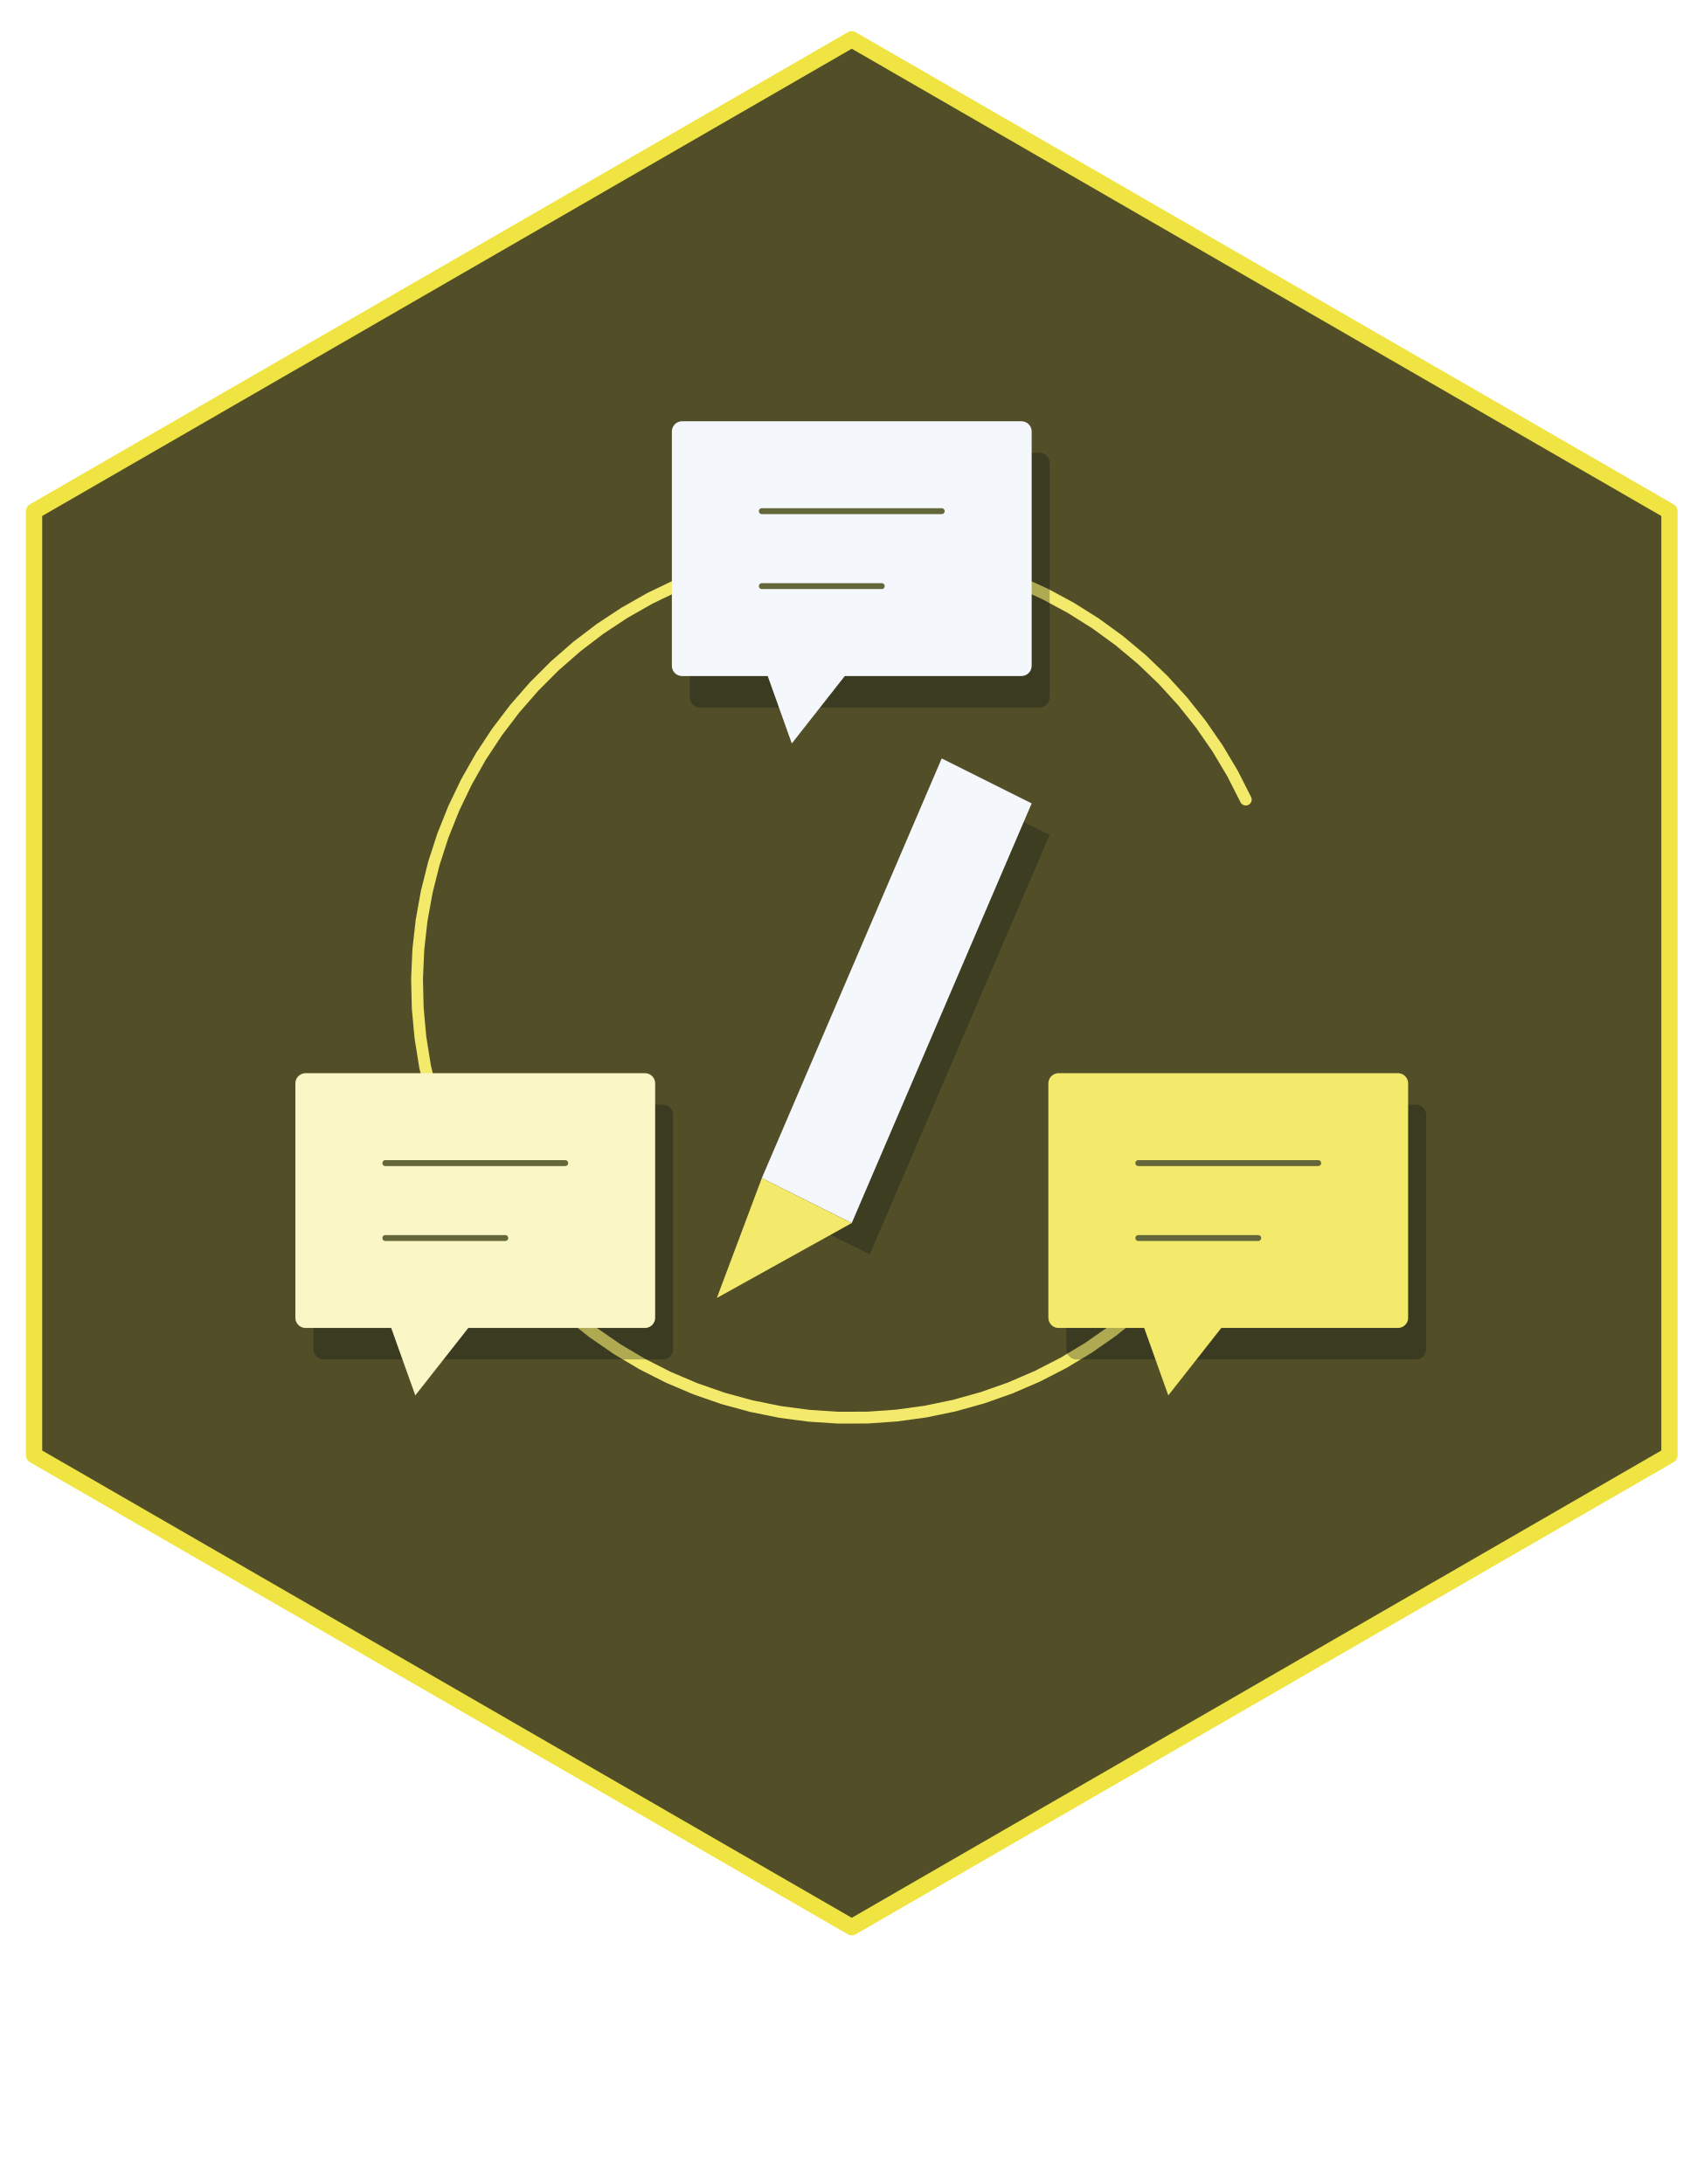
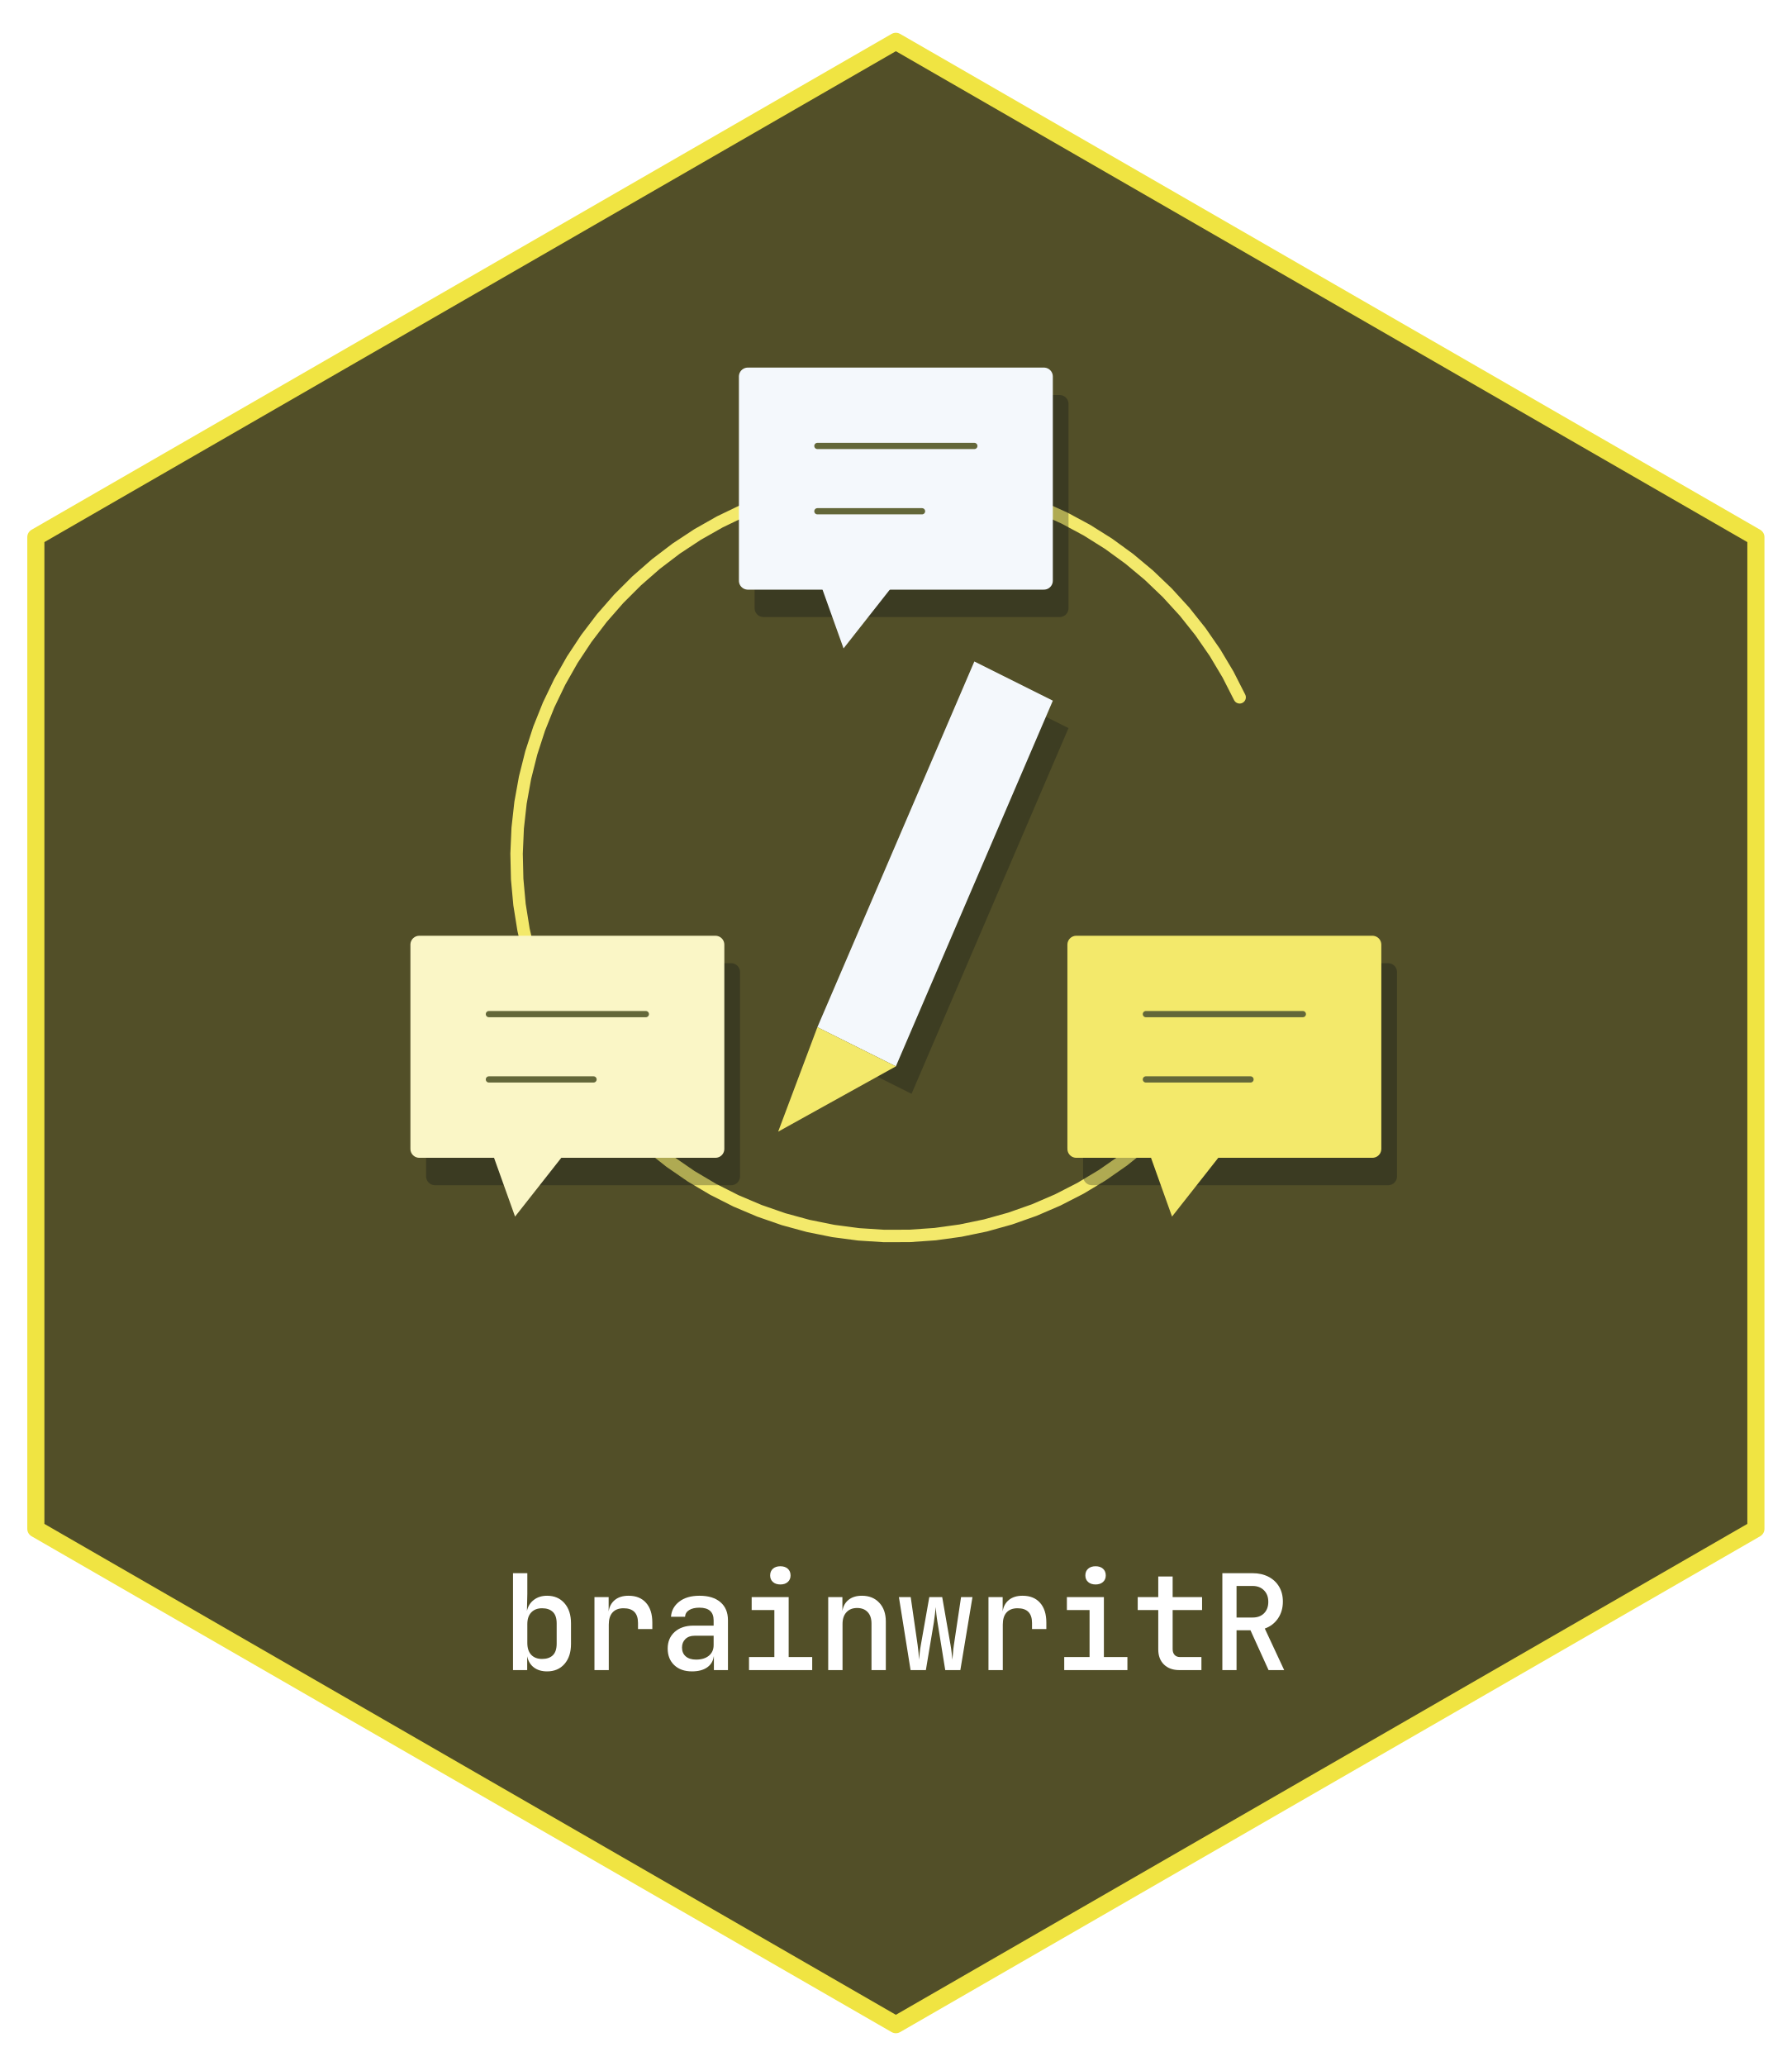
- <svg xmlns="http://www.w3.org/2000/svg" xmlns:xlink="http://www.w3.org/1999/xlink" width="432pt" height="554pt" viewBox="0 0 432 554">
+ <svg xmlns="http://www.w3.org/2000/svg" xmlns:xlink="http://www.w3.org/1999/xlink" width="432pt" height="498pt" viewBox="0 0 432 498">
  <defs>
    <g>
      <g id="glyph-0-0">
-         <path d="M 11.594 0.344 C 10.227 0.344 9.098 0.004 8.203 -0.672 C 7.316 -1.359 6.75 -2.312 6.5 -3.531 L 6.5 0 L 2.859 0 L 2.859 -24.812 L 6.531 -24.812 L 6.531 -19.484 L 6.422 -15.156 C 6.691 -16.363 7.285 -17.312 8.203 -18 C 9.129 -18.695 10.258 -19.047 11.594 -19.047 C 13.445 -19.047 14.93 -18.41 16.047 -17.141 C 17.16 -15.867 17.719 -14.145 17.719 -11.969 L 17.719 -6.703 C 17.719 -4.547 17.16 -2.832 16.047 -1.562 C 14.93 -0.289 13.445 0.344 11.594 0.344 Z M 10.297 -2.859 C 11.473 -2.859 12.391 -3.164 13.047 -3.781 C 13.711 -4.406 14.047 -5.41 14.047 -6.797 L 14.047 -11.938 C 14.047 -13.289 13.711 -14.281 13.047 -14.906 C 12.391 -15.531 11.473 -15.844 10.297 -15.844 C 9.117 -15.844 8.195 -15.484 7.531 -14.766 C 6.863 -14.055 6.531 -13.055 6.531 -11.766 L 6.531 -6.969 C 6.531 -5.656 6.863 -4.641 7.531 -3.922 C 8.195 -3.211 9.117 -2.859 10.297 -2.859 Z M 10.297 -2.859 " />
+         <path d="M 10.906 0.312 C 9.625 0.312 8.562 -0.004 7.719 -0.641 C 6.883 -1.273 6.348 -2.172 6.109 -3.328 L 6.109 0 L 2.688 0 L 2.688 -23.359 L 6.141 -23.359 L 6.141 -18.344 L 6.047 -14.266 C 6.305 -15.398 6.867 -16.289 7.734 -16.938 C 8.598 -17.594 9.656 -17.922 10.906 -17.922 C 12.656 -17.922 14.051 -17.32 15.094 -16.125 C 16.145 -14.938 16.672 -13.316 16.672 -11.266 L 16.672 -6.297 C 16.672 -4.273 16.145 -2.664 15.094 -1.469 C 14.051 -0.281 12.656 0.312 10.906 0.312 Z M 9.703 -2.688 C 10.805 -2.688 11.664 -2.977 12.281 -3.562 C 12.906 -4.156 13.219 -5.102 13.219 -6.406 L 13.219 -11.234 C 13.219 -12.516 12.906 -13.445 12.281 -14.031 C 11.664 -14.613 10.805 -14.906 9.703 -14.906 C 8.586 -14.906 7.711 -14.566 7.078 -13.891 C 6.453 -13.223 6.141 -12.285 6.141 -11.078 L 6.141 -6.562 C 6.141 -5.32 6.453 -4.363 7.078 -3.688 C 7.711 -3.02 8.586 -2.688 9.703 -2.688 Z M 9.703 -2.688 " />
      </g>
      <g id="glyph-0-1">
-         <path d="M 3.531 0 L 3.531 -18.703 L 7.172 -18.703 L 7.172 -15.031 C 7.359 -16.27 7.891 -17.25 8.766 -17.969 C 9.648 -18.688 10.82 -19.047 12.281 -19.047 C 14.195 -19.047 15.688 -18.441 16.75 -17.234 C 17.82 -16.035 18.359 -14.348 18.359 -12.172 L 18.359 -10.5 L 14.688 -10.5 L 14.688 -12.062 C 14.688 -14.582 13.453 -15.844 10.984 -15.844 C 9.754 -15.844 8.816 -15.484 8.172 -14.766 C 7.523 -14.055 7.203 -13.02 7.203 -11.656 L 7.203 0 Z M 3.531 0 " />
+         <path d="M 3.328 0 L 3.328 -17.594 L 6.75 -17.594 L 6.75 -14.141 C 6.926 -15.316 7.426 -16.238 8.25 -16.906 C 9.082 -17.582 10.18 -17.922 11.547 -17.922 C 13.359 -17.922 14.766 -17.352 15.766 -16.219 C 16.773 -15.094 17.281 -13.504 17.281 -11.453 L 17.281 -9.891 L 13.828 -9.891 L 13.828 -11.359 C 13.828 -13.723 12.664 -14.906 10.344 -14.906 C 9.188 -14.906 8.301 -14.566 7.688 -13.891 C 7.082 -13.223 6.781 -12.25 6.781 -10.969 L 6.781 0 Z M 3.328 0 " />
      </g>
      <g id="glyph-0-2">
-         <path d="M 8.328 0.344 C 6.422 0.344 4.906 -0.191 3.781 -1.266 C 2.664 -2.348 2.109 -3.766 2.109 -5.516 C 2.109 -7.273 2.707 -8.691 3.906 -9.766 C 5.113 -10.848 6.711 -11.391 8.703 -11.391 L 13.875 -11.391 L 13.875 -12.75 C 13.875 -14.906 12.66 -15.984 10.234 -15.984 C 9.148 -15.984 8.273 -15.773 7.609 -15.359 C 6.953 -14.953 6.602 -14.391 6.562 -13.672 L 2.953 -13.672 C 3.066 -15.234 3.77 -16.52 5.062 -17.531 C 6.352 -18.539 8.086 -19.047 10.266 -19.047 C 12.578 -19.047 14.367 -18.492 15.641 -17.391 C 16.91 -16.285 17.547 -14.75 17.547 -12.781 L 17.547 0 L 13.938 0 L 13.938 -3.5 L 13.906 -3.5 C 13.75 -2.301 13.18 -1.359 12.203 -0.672 C 11.234 0.004 9.941 0.344 8.328 0.344 Z M 9.391 -2.688 C 10.766 -2.688 11.852 -3.02 12.656 -3.688 C 13.469 -4.352 13.875 -5.254 13.875 -6.391 L 13.875 -8.812 L 8.969 -8.812 C 8 -8.812 7.223 -8.523 6.641 -7.953 C 6.066 -7.391 5.781 -6.664 5.781 -5.781 C 5.781 -4.832 6.098 -4.078 6.734 -3.516 C 7.367 -2.961 8.254 -2.688 9.391 -2.688 Z M 9.391 -2.688 " />
+         <path d="M 7.844 0.312 C 6.051 0.312 4.625 -0.191 3.562 -1.203 C 2.508 -2.211 1.984 -3.539 1.984 -5.188 C 1.984 -6.852 2.547 -8.191 3.672 -9.203 C 4.805 -10.211 6.312 -10.719 8.188 -10.719 L 13.062 -10.719 L 13.062 -12 C 13.062 -14.031 11.914 -15.047 9.625 -15.047 C 8.602 -15.047 7.781 -14.852 7.156 -14.469 C 6.539 -14.082 6.211 -13.547 6.172 -12.859 L 2.781 -12.859 C 2.883 -14.336 3.547 -15.551 4.766 -16.5 C 5.984 -17.445 7.613 -17.922 9.656 -17.922 C 11.832 -17.922 13.52 -17.398 14.719 -16.359 C 15.914 -15.328 16.516 -13.883 16.516 -12.031 L 16.516 0 L 13.125 0 L 13.125 -3.297 L 13.094 -3.297 C 12.938 -2.16 12.398 -1.273 11.484 -0.641 C 10.566 -0.004 9.352 0.312 7.844 0.312 Z M 8.828 -2.531 C 10.129 -2.531 11.16 -2.844 11.922 -3.469 C 12.68 -4.102 13.062 -4.953 13.062 -6.016 L 13.062 -8.281 L 8.453 -8.281 C 7.535 -8.281 6.801 -8.016 6.25 -7.484 C 5.707 -6.953 5.438 -6.27 5.438 -5.438 C 5.438 -4.539 5.734 -3.832 6.328 -3.312 C 6.93 -2.789 7.766 -2.531 8.828 -2.531 Z M 8.828 -2.531 " />
      </g>
      <g id="glyph-0-3">
-         <path d="M 2.75 0 L 2.75 -3.328 L 9.25 -3.328 L 9.25 -15.375 L 3.438 -15.375 L 3.438 -18.703 L 12.922 -18.703 L 12.922 -3.328 L 18.938 -3.328 L 18.938 0 Z M 10.781 -21.938 C 9.988 -21.938 9.352 -22.145 8.875 -22.562 C 8.406 -22.977 8.172 -23.535 8.172 -24.234 C 8.172 -24.961 8.406 -25.535 8.875 -25.953 C 9.352 -26.379 9.988 -26.594 10.781 -26.594 C 11.57 -26.594 12.207 -26.379 12.688 -25.953 C 13.164 -25.535 13.406 -24.961 13.406 -24.234 C 13.406 -23.535 13.164 -22.977 12.688 -22.562 C 12.207 -22.145 11.57 -21.938 10.781 -21.938 Z M 10.781 -21.938 " />
+         <path d="M 2.594 0 L 2.594 -3.141 L 8.703 -3.141 L 8.703 -14.469 L 3.234 -14.469 L 3.234 -17.594 L 12.156 -17.594 L 12.156 -3.141 L 17.828 -3.141 L 17.828 0 Z M 10.156 -20.641 C 9.406 -20.641 8.805 -20.836 8.359 -21.234 C 7.91 -21.629 7.688 -22.156 7.688 -22.812 C 7.688 -23.5 7.91 -24.039 8.359 -24.438 C 8.805 -24.832 9.406 -25.031 10.156 -25.031 C 10.895 -25.031 11.488 -24.832 11.938 -24.438 C 12.383 -24.039 12.609 -23.5 12.609 -22.812 C 12.609 -22.156 12.383 -21.629 11.938 -21.234 C 11.488 -20.836 10.895 -20.641 10.156 -20.641 Z M 10.156 -20.641 " />
      </g>
      <g id="glyph-0-4">
-         <path d="M 2.859 0 L 2.859 -18.703 L 6.5 -18.703 L 6.5 -15.125 C 6.676 -16.352 7.203 -17.312 8.078 -18 C 8.953 -18.695 10.086 -19.047 11.484 -19.047 C 13.348 -19.047 14.832 -18.445 15.938 -17.25 C 17.051 -16.062 17.609 -14.457 17.609 -12.438 L 17.609 0 L 13.938 0 L 13.938 -11.906 C 13.938 -13.195 13.609 -14.188 12.953 -14.875 C 12.297 -15.562 11.398 -15.906 10.266 -15.906 C 9.109 -15.906 8.195 -15.539 7.531 -14.812 C 6.863 -14.094 6.531 -13.086 6.531 -11.797 L 6.531 0 Z M 2.859 0 " />
+         <path d="M 2.688 0 L 2.688 -17.594 L 6.109 -17.594 L 6.109 -14.234 C 6.285 -15.391 6.781 -16.289 7.594 -16.938 C 8.414 -17.594 9.488 -17.922 10.812 -17.922 C 12.562 -17.922 13.957 -17.359 15 -16.234 C 16.051 -15.117 16.578 -13.613 16.578 -11.719 L 16.578 0 L 13.125 0 L 13.125 -11.203 C 13.125 -12.422 12.812 -13.352 12.188 -14 C 11.57 -14.645 10.727 -14.969 9.656 -14.969 C 8.57 -14.969 7.711 -14.625 7.078 -13.938 C 6.453 -13.258 6.141 -12.316 6.141 -11.109 L 6.141 0 Z M 2.688 0 " />
      </g>
      <g id="glyph-0-5">
-         <path d="M 3.781 0 L 0.781 -18.703 L 3.812 -18.703 L 5.578 -6.391 C 5.672 -5.773 5.75 -5.109 5.812 -4.391 C 5.883 -3.68 5.93 -3.102 5.953 -2.656 C 5.992 -3.102 6.047 -3.68 6.109 -4.391 C 6.18 -5.109 6.273 -5.773 6.391 -6.391 L 8.562 -18.703 L 11.859 -18.703 L 14.016 -6.391 C 14.117 -5.773 14.211 -5.109 14.297 -4.391 C 14.379 -3.68 14.441 -3.102 14.484 -2.656 C 14.523 -3.102 14.57 -3.68 14.625 -4.391 C 14.688 -5.109 14.766 -5.773 14.859 -6.391 L 16.688 -18.703 L 19.625 -18.703 L 16.531 0 L 12.641 0 L 10.672 -12.203 C 10.555 -12.836 10.457 -13.539 10.375 -14.312 C 10.301 -15.082 10.242 -15.695 10.203 -16.156 C 10.18 -15.695 10.117 -15.082 10.016 -14.312 C 9.91 -13.539 9.812 -12.836 9.719 -12.203 L 7.688 0 Z M 3.781 0 " />
+         <path d="M 3.547 0 L 0.734 -17.594 L 3.578 -17.594 L 5.25 -6.016 C 5.332 -5.441 5.406 -4.816 5.469 -4.141 C 5.531 -3.473 5.57 -2.926 5.594 -2.5 C 5.633 -2.926 5.688 -3.473 5.75 -4.141 C 5.82 -4.816 5.91 -5.441 6.016 -6.016 L 8.062 -17.594 L 11.172 -17.594 L 13.188 -6.016 C 13.289 -5.441 13.379 -4.816 13.453 -4.141 C 13.523 -3.473 13.582 -2.926 13.625 -2.5 C 13.676 -2.926 13.727 -3.473 13.781 -4.141 C 13.832 -4.816 13.898 -5.441 13.984 -6.016 L 15.719 -17.594 L 18.469 -17.594 L 15.547 0 L 11.906 0 L 10.047 -11.484 C 9.941 -12.086 9.848 -12.75 9.766 -13.469 C 9.691 -14.195 9.633 -14.773 9.594 -15.203 C 9.57 -14.773 9.516 -14.195 9.422 -13.469 C 9.328 -12.75 9.238 -12.086 9.156 -11.484 L 7.234 0 Z M 3.547 0 " />
      </g>
      <g id="glyph-0-6">
-         <path d="M 12.062 0 C 10.414 0 9.102 -0.473 8.125 -1.422 C 7.145 -2.379 6.656 -3.672 6.656 -5.297 L 6.656 -15.375 L 1.391 -15.375 L 1.391 -18.703 L 6.656 -18.703 L 6.656 -23.969 L 10.344 -23.969 L 10.344 -18.703 L 17.891 -18.703 L 17.891 -15.375 L 10.344 -15.375 L 10.344 -5.344 C 10.344 -4.75 10.508 -4.266 10.844 -3.891 C 11.188 -3.516 11.648 -3.328 12.234 -3.328 L 17.719 -3.328 L 17.719 0 Z M 12.062 0 " />
+         <path d="M 11.359 0 C 9.805 0 8.566 -0.445 7.641 -1.344 C 6.723 -2.238 6.266 -3.453 6.266 -4.984 L 6.266 -14.469 L 1.312 -14.469 L 1.312 -17.594 L 6.266 -17.594 L 6.266 -22.562 L 9.734 -22.562 L 9.734 -17.594 L 16.828 -17.594 L 16.828 -14.469 L 9.734 -14.469 L 9.734 -5.031 C 9.734 -4.469 9.891 -4.008 10.203 -3.656 C 10.523 -3.312 10.961 -3.141 11.516 -3.141 L 16.672 -3.141 L 16.672 0 Z M 11.359 0 " />
      </g>
      <g id="glyph-0-7">
-         <path d="M 2.891 0 L 2.891 -24.812 L 10.641 -24.812 C 12.18 -24.812 13.535 -24.508 14.703 -23.906 C 15.867 -23.312 16.773 -22.469 17.422 -21.375 C 18.066 -20.289 18.391 -19.016 18.391 -17.547 C 18.391 -15.891 17.969 -14.445 17.125 -13.219 C 16.289 -12 15.172 -11.141 13.766 -10.641 L 18.734 0 L 14.719 0 L 10.094 -10.203 L 6.531 -10.203 L 6.531 0 Z M 6.531 -13.469 L 10.641 -13.469 C 11.867 -13.469 12.844 -13.828 13.562 -14.547 C 14.289 -15.273 14.656 -16.25 14.656 -17.469 C 14.656 -18.719 14.285 -19.711 13.547 -20.453 C 12.805 -21.191 11.836 -21.562 10.641 -21.562 L 6.531 -21.562 Z M 6.531 -13.469 " />
+         <path d="M 2.719 0 L 2.719 -23.359 L 10.016 -23.359 C 11.461 -23.359 12.734 -23.07 13.828 -22.5 C 14.93 -21.938 15.785 -21.145 16.391 -20.125 C 17.004 -19.102 17.312 -17.898 17.312 -16.516 C 17.312 -14.953 16.914 -13.594 16.125 -12.438 C 15.332 -11.289 14.273 -10.484 12.953 -10.016 L 17.625 0 L 13.859 0 L 9.5 -9.594 L 6.141 -9.594 L 6.141 0 Z M 6.141 -12.672 L 10.016 -12.672 C 11.172 -12.672 12.086 -13.008 12.766 -13.688 C 13.453 -14.375 13.797 -15.297 13.797 -16.453 C 13.797 -17.617 13.445 -18.547 12.75 -19.234 C 12.062 -19.93 11.148 -20.281 10.016 -20.281 L 6.141 -20.281 Z M 6.141 -12.672 " />
      </g>
    </g>
  </defs>
-   <path fill-rule="nonzero" fill="rgb(32.157%, 30.98%, 15.686%)" fill-opacity="1" stroke-width="4.125" stroke-linecap="round" stroke-linejoin="round" stroke="rgb(94.118%, 89.412%, 25.882%)" stroke-opacity="1" stroke-miterlimit="10" d="M 216 9.977 L 423.359 129.695 L 423.359 369.133 L 216 488.855 L 8.641 369.133 L 8.641 129.695 Z M 216 9.977 " />
-   <path fill="none" stroke-width="3" stroke-linecap="round" stroke-linejoin="round" stroke="rgb(95.294%, 91.373%, 41.961%)" stroke-opacity="1" stroke-miterlimit="10" d="M 315.918 202.824 L 312.555 196.203 L 308.75 189.82 L 304.527 183.711 L 299.902 177.898 L 294.898 172.414 L 289.535 167.273 L 283.836 162.512 L 277.832 158.141 L 271.543 154.184 L 265.008 150.66 L 258.246 147.586 L 251.293 144.973 L 244.18 142.832 L 236.941 141.176 L 229.605 140.012 L 222.207 139.344 L 214.781 139.176 L 207.363 139.508 L 199.98 140.34 L 192.672 141.664 L 185.473 143.48 L 178.406 145.777 L 171.516 148.543 L 164.824 151.766 L 158.367 155.434 L 152.168 159.527 L 146.262 164.031 L 140.668 168.918 L 135.422 174.176 L 130.539 179.77 L 126.043 185.684 L 121.953 191.883 L 118.293 198.348 L 115.078 205.043 L 112.32 211.938 L 110.031 219.004 L 108.223 226.207 L 106.906 233.516 L 106.082 240.898 L 105.758 248.32 L 105.934 255.746 L 106.613 263.141 L 107.785 270.477 L 109.449 277.715 L 111.594 284.824 L 114.215 291.773 L 117.297 298.531 L 120.828 305.066 L 124.793 311.348 L 129.168 317.348 L 133.941 323.039 L 139.086 328.398 L 144.578 333.398 L 150.395 338.016 L 156.508 342.23 L 162.895 346.027 L 169.52 349.383 L 176.355 352.285 L 183.371 354.723 L 190.535 356.68 L 197.816 358.152 L 205.18 359.129 L 212.59 359.609 L 220.02 359.59 L 227.426 359.066 L 234.785 358.051 L 242.055 356.539 L 249.211 354.539 L 256.211 352.066 L 263.031 349.125 L 269.641 345.734 L 276.004 341.902 L 282.094 337.652 L 287.887 333 L 293.352 327.973 L 298.465 322.586 L 303.203 316.867 L 307.547 310.844 L 311.477 304.539 " />
-   <path fill-rule="nonzero" fill="rgb(1.176%, 3.922%, 7.059%)" fill-opacity="0.278" d="M 177.527 179.465 L 263.598 179.465 L 263.492 179.465 L 263.906 179.445 L 264.316 179.363 L 264.703 179.215 L 265.066 179.008 L 265.387 178.746 L 265.664 178.434 L 265.887 178.082 L 266.047 177.699 L 266.148 177.297 L 266.18 176.879 L 266.18 117.422 L 266.148 117.008 L 266.047 116.605 L 265.887 116.223 L 265.664 115.871 L 265.387 115.559 L 265.066 115.297 L 264.703 115.09 L 264.316 114.941 L 263.906 114.859 L 263.598 114.84 L 177.527 114.84 L 177.84 114.859 L 177.422 114.84 L 177.012 114.891 L 176.609 115.008 L 176.234 115.184 L 175.895 115.422 L 175.594 115.711 L 175.344 116.043 L 175.148 116.41 L 175.02 116.805 L 174.949 117.215 L 174.941 117.422 L 174.941 176.879 L 174.949 176.672 L 174.949 177.09 L 175.02 177.5 L 175.148 177.895 L 175.344 178.262 L 175.594 178.594 L 175.895 178.883 L 176.234 179.121 L 176.609 179.297 L 177.012 179.414 L 177.422 179.465 Z M 177.527 179.465 " />
-   <path fill-rule="nonzero" fill="rgb(95.686%, 97.255%, 98.824%)" fill-opacity="1" d="M 172.965 171.484 L 259.035 171.484 L 258.93 171.48 L 259.348 171.465 L 259.754 171.379 L 260.141 171.234 L 260.504 171.023 L 260.824 170.762 L 261.102 170.449 L 261.324 170.098 L 261.484 169.715 L 261.586 169.312 L 261.621 168.898 L 261.621 109.441 L 261.586 109.027 L 261.484 108.621 L 261.324 108.238 L 261.102 107.887 L 260.824 107.574 L 260.504 107.312 L 260.141 107.105 L 259.754 106.957 L 259.348 106.875 L 259.035 106.855 L 172.965 106.855 L 173.277 106.875 L 172.863 106.855 L 172.449 106.906 L 172.051 107.023 L 171.672 107.203 L 171.332 107.438 L 171.031 107.727 L 170.781 108.059 L 170.586 108.426 L 170.457 108.82 L 170.391 109.23 L 170.379 109.441 L 170.379 168.898 L 170.391 168.688 L 170.391 169.105 L 170.457 169.516 L 170.586 169.91 L 170.781 170.277 L 171.031 170.613 L 171.332 170.898 L 171.672 171.137 L 172.051 171.316 L 172.449 171.43 L 172.863 171.48 Z M 172.965 171.484 " />
-   <path fill-rule="nonzero" fill="rgb(95.686%, 97.255%, 98.824%)" fill-opacity="1" d="M 191.289 161.98 L 200.793 188.59 L 221.703 161.98 Z M 191.289 161.98 " />
-   <path fill="none" stroke-width="1.5" stroke-linecap="round" stroke-linejoin="round" stroke="rgb(38.824%, 40.392%, 22.353%)" stroke-opacity="1" stroke-miterlimit="10" d="M 193.191 129.664 L 238.809 129.664 " />
-   <path fill="none" stroke-width="1.5" stroke-linecap="round" stroke-linejoin="round" stroke="rgb(38.824%, 40.392%, 22.353%)" stroke-opacity="1" stroke-miterlimit="10" d="M 193.191 148.672 L 223.602 148.672 " />
-   <path fill-rule="nonzero" fill="rgb(1.176%, 3.922%, 7.059%)" fill-opacity="0.278" d="M 82.051 344.836 L 168.121 344.836 L 168.016 344.832 L 168.43 344.816 L 168.84 344.734 L 169.227 344.586 L 169.59 344.379 L 169.91 344.113 L 170.188 343.805 L 170.41 343.453 L 170.57 343.07 L 170.672 342.664 L 170.703 342.25 L 170.703 282.793 L 170.672 282.379 L 170.57 281.977 L 170.41 281.594 L 170.188 281.242 L 169.91 280.93 L 169.59 280.664 L 169.227 280.457 L 168.84 280.309 L 168.43 280.227 L 168.121 280.207 L 82.051 280.207 L 82.363 280.227 L 81.949 280.211 L 81.535 280.262 L 81.137 280.375 L 80.758 280.555 L 80.418 280.789 L 80.117 281.078 L 79.867 281.41 L 79.672 281.781 L 79.543 282.176 L 79.477 282.586 L 79.465 282.793 L 79.465 342.25 L 79.477 342.043 L 79.477 342.457 L 79.543 342.867 L 79.672 343.262 L 79.867 343.633 L 80.117 343.965 L 80.418 344.254 L 80.758 344.488 L 81.137 344.668 L 81.535 344.785 L 81.949 344.832 Z M 82.051 344.836 " />
-   <path fill-rule="nonzero" fill="rgb(98.039%, 96.471%, 77.647%)" fill-opacity="1" d="M 77.488 336.852 L 163.559 336.852 L 163.453 336.852 L 163.871 336.832 L 164.277 336.75 L 164.668 336.602 L 165.027 336.395 L 165.348 336.133 L 165.625 335.82 L 165.848 335.469 L 166.012 335.086 L 166.109 334.684 L 166.145 334.266 L 166.145 274.809 L 166.109 274.395 L 166.012 273.992 L 165.848 273.609 L 165.625 273.258 L 165.348 272.945 L 165.027 272.684 L 164.668 272.473 L 164.277 272.328 L 163.871 272.242 L 163.559 272.227 L 77.488 272.227 L 77.801 272.242 L 77.387 272.227 L 76.973 272.277 L 76.574 272.395 L 76.195 272.57 L 75.855 272.809 L 75.555 273.098 L 75.305 273.43 L 75.113 273.797 L 74.98 274.191 L 74.914 274.602 L 74.906 274.809 L 74.906 334.266 L 74.914 334.059 L 74.914 334.477 L 74.98 334.887 L 75.113 335.281 L 75.305 335.648 L 75.555 335.98 L 75.855 336.27 L 76.195 336.504 L 76.574 336.684 L 76.973 336.801 L 77.387 336.852 Z M 77.488 336.852 " />
-   <path fill-rule="nonzero" fill="rgb(98.039%, 96.471%, 77.647%)" fill-opacity="1" d="M 95.812 327.348 L 105.316 353.961 L 126.227 327.348 Z M 95.812 327.348 " />
-   <path fill="none" stroke-width="1.5" stroke-linecap="round" stroke-linejoin="round" stroke="rgb(38.824%, 40.392%, 22.353%)" stroke-opacity="1" stroke-miterlimit="10" d="M 97.715 295.035 L 143.332 295.035 " />
-   <path fill="none" stroke-width="1.5" stroke-linecap="round" stroke-linejoin="round" stroke="rgb(38.824%, 40.392%, 22.353%)" stroke-opacity="1" stroke-miterlimit="10" d="M 97.715 314.043 L 128.129 314.043 " />
-   <path fill-rule="nonzero" fill="rgb(1.176%, 3.922%, 7.059%)" fill-opacity="0.278" d="M 273.004 344.836 L 359.07 344.836 L 358.969 344.832 L 359.383 344.816 L 359.793 344.734 L 360.18 344.586 L 360.539 344.379 L 360.863 344.113 L 361.141 343.805 L 361.359 343.453 L 361.523 343.07 L 361.625 342.664 L 361.656 342.25 L 361.656 282.793 L 361.625 282.379 L 361.523 281.977 L 361.359 281.594 L 361.141 281.242 L 360.863 280.93 L 360.539 280.664 L 360.18 280.457 L 359.793 280.309 L 359.383 280.227 L 359.07 280.207 L 273.004 280.207 L 273.316 280.227 L 272.898 280.211 L 272.488 280.262 L 272.086 280.375 L 271.711 280.555 L 271.367 280.789 L 271.07 281.078 L 270.82 281.41 L 270.625 281.781 L 270.492 282.176 L 270.426 282.586 L 270.418 282.793 L 270.418 342.25 L 270.426 342.043 L 270.426 342.457 L 270.492 342.867 L 270.625 343.262 L 270.82 343.633 L 271.07 343.965 L 271.367 344.254 L 271.711 344.488 L 272.086 344.668 L 272.488 344.785 L 272.898 344.832 Z M 273.004 344.836 " />
-   <path fill-rule="nonzero" fill="rgb(95.294%, 91.373%, 41.961%)" fill-opacity="1" d="M 268.441 336.852 L 354.512 336.852 L 354.406 336.852 L 354.82 336.832 L 355.23 336.75 L 355.617 336.602 L 355.98 336.395 L 356.301 336.133 L 356.578 335.82 L 356.801 335.469 L 356.961 335.086 L 357.062 334.684 L 357.094 334.266 L 357.094 274.809 L 357.062 274.395 L 356.961 273.992 L 356.801 273.609 L 356.578 273.258 L 356.301 272.945 L 355.98 272.684 L 355.617 272.473 L 355.23 272.328 L 354.82 272.242 L 354.512 272.227 L 268.441 272.227 L 268.754 272.242 L 268.34 272.227 L 267.926 272.277 L 267.523 272.395 L 267.148 272.57 L 266.809 272.809 L 266.508 273.098 L 266.258 273.43 L 266.062 273.797 L 265.934 274.191 L 265.867 274.602 L 265.855 274.809 L 265.855 334.266 L 265.867 334.059 L 265.867 334.477 L 265.934 334.887 L 266.062 335.281 L 266.258 335.648 L 266.508 335.98 L 266.809 336.27 L 267.148 336.504 L 267.523 336.684 L 267.926 336.801 L 268.34 336.852 Z M 268.441 336.852 " />
-   <path fill-rule="nonzero" fill="rgb(95.294%, 91.373%, 41.961%)" fill-opacity="1" d="M 286.766 327.348 L 296.27 353.961 L 317.18 327.348 Z M 286.766 327.348 " />
-   <path fill="none" stroke-width="1.5" stroke-linecap="round" stroke-linejoin="round" stroke="rgb(38.824%, 40.392%, 22.353%)" stroke-opacity="1" stroke-miterlimit="10" d="M 288.668 295.035 L 334.285 295.035 " />
-   <path fill="none" stroke-width="1.5" stroke-linecap="round" stroke-linejoin="round" stroke="rgb(38.824%, 40.392%, 22.353%)" stroke-opacity="1" stroke-miterlimit="10" d="M 288.668 314.043 L 319.078 314.043 " />
-   <path fill-rule="nonzero" fill="rgb(1.176%, 3.922%, 7.059%)" fill-opacity="0.251" d="M 197.754 306.82 L 220.562 318.223 L 266.18 211.781 L 243.371 200.375 Z M 197.754 306.82 " />
-   <path fill-rule="nonzero" fill="rgb(95.686%, 97.255%, 98.824%)" fill-opacity="1" d="M 193.191 298.836 L 216 310.242 L 261.621 203.797 L 238.809 192.391 Z M 193.191 298.836 " />
-   <path fill-rule="nonzero" fill="rgb(95.294%, 91.373%, 41.961%)" fill-opacity="1" d="M 193.191 298.836 L 216 310.242 L 181.785 329.25 Z M 193.191 298.836 " />
+   <path fill-rule="nonzero" fill="rgb(32.157%, 30.98%, 15.686%)" fill-opacity="1" stroke-width="4.125" stroke-linecap="round" stroke-linejoin="round" stroke="rgb(94.118%, 89.412%, 25.882%)" stroke-opacity="1" stroke-miterlimit="10" d="M 216 9.961 L 423.359 129.48 L 423.359 368.52 L 216 488.039 L 8.641 368.52 L 8.641 129.48 Z M 216 9.961 " />
+   <path fill="none" stroke-width="3" stroke-linecap="round" stroke-linejoin="round" stroke="rgb(95.294%, 91.373%, 41.961%)" stroke-opacity="1" stroke-miterlimit="10" d="M 298.887 168.086 L 296.094 162.602 L 292.941 157.316 L 289.438 152.258 L 285.602 147.441 L 281.449 142.898 L 277 138.645 L 272.273 134.699 L 267.293 131.078 L 262.078 127.801 L 256.652 124.883 L 251.043 122.336 L 245.277 120.172 L 239.379 118.402 L 233.371 117.031 L 227.285 116.066 L 221.148 115.512 L 214.988 115.375 L 208.836 115.648 L 202.711 116.336 L 196.648 117.434 L 190.676 118.938 L 184.816 120.84 L 179.098 123.129 L 173.547 125.801 L 168.188 128.84 L 163.047 132.227 L 158.148 135.957 L 153.512 140.008 L 149.156 144.359 L 145.105 148.992 L 141.375 153.891 L 137.984 159.023 L 134.949 164.379 L 132.281 169.922 L 129.992 175.633 L 128.094 181.484 L 126.594 187.449 L 125.5 193.504 L 124.82 199.617 L 124.551 205.762 L 124.695 211.91 L 125.258 218.039 L 126.23 224.109 L 127.609 230.105 L 129.391 235.996 L 131.566 241.75 L 134.121 247.344 L 137.051 252.758 L 140.34 257.961 L 143.969 262.93 L 147.93 267.645 L 152.195 272.082 L 156.75 276.223 L 161.578 280.047 L 166.648 283.539 L 171.945 286.68 L 177.441 289.461 L 183.113 291.863 L 188.934 293.883 L 194.875 295.504 L 200.914 296.723 L 207.023 297.531 L 213.172 297.93 L 219.332 297.91 L 225.48 297.48 L 231.582 296.637 L 237.613 295.387 L 243.551 293.73 L 249.359 291.684 L 255.016 289.246 L 260.496 286.438 L 265.777 283.266 L 270.828 279.746 L 275.633 275.895 L 280.168 271.727 L 284.406 267.266 L 288.34 262.531 L 291.941 257.543 L 295.203 252.32 " />
+   <path fill-rule="nonzero" fill="rgb(1.176%, 3.922%, 7.059%)" fill-opacity="0.278" d="M 184.082 148.742 L 255.488 148.742 L 255.402 148.738 L 255.746 148.727 L 256.082 148.656 L 256.406 148.535 L 256.703 148.363 L 256.969 148.145 L 257.199 147.887 L 257.383 147.594 L 257.516 147.277 L 257.602 146.941 L 257.629 146.598 L 257.629 97.359 L 257.602 97.016 L 257.516 96.68 L 257.383 96.363 L 257.199 96.074 L 256.969 95.816 L 256.703 95.598 L 256.406 95.426 L 256.082 95.305 L 255.746 95.234 L 255.488 95.219 L 184.082 95.219 L 184.34 95.234 L 183.996 95.219 L 183.652 95.262 L 183.324 95.359 L 183.012 95.504 L 182.727 95.699 L 182.48 95.941 L 182.273 96.215 L 182.113 96.52 L 182.004 96.848 L 181.949 97.188 L 181.941 97.359 L 181.941 146.598 L 181.949 146.426 L 181.949 146.773 L 182.004 147.113 L 182.113 147.438 L 182.273 147.742 L 182.48 148.02 L 182.727 148.258 L 183.012 148.453 L 183.324 148.602 L 183.652 148.695 L 183.996 148.738 Z M 184.082 148.742 " />
+   <path fill-rule="nonzero" fill="rgb(95.686%, 97.255%, 98.824%)" fill-opacity="1" d="M 180.297 142.129 L 251.703 142.129 L 251.617 142.129 L 251.961 142.113 L 252.297 142.043 L 252.621 141.922 L 252.918 141.75 L 253.184 141.531 L 253.414 141.273 L 253.598 140.984 L 253.734 140.664 L 253.816 140.332 L 253.844 139.988 L 253.844 90.746 L 253.816 90.406 L 253.734 90.07 L 253.598 89.754 L 253.414 89.461 L 253.184 89.203 L 252.918 88.984 L 252.621 88.812 L 252.297 88.691 L 251.961 88.621 L 251.703 88.605 L 180.297 88.605 L 180.555 88.621 L 180.211 88.609 L 179.871 88.648 L 179.539 88.746 L 179.227 88.895 L 178.945 89.09 L 178.695 89.328 L 178.488 89.605 L 178.328 89.91 L 178.219 90.234 L 178.164 90.574 L 178.156 90.746 L 178.156 139.988 L 178.164 139.816 L 178.164 140.16 L 178.219 140.5 L 178.328 140.828 L 178.488 141.133 L 178.695 141.406 L 178.945 141.645 L 179.227 141.844 L 179.539 141.988 L 179.871 142.086 L 180.211 142.129 Z M 180.297 142.129 " />
+   <path fill-rule="nonzero" fill="rgb(95.686%, 97.255%, 98.824%)" fill-opacity="1" d="M 195.5 134.258 L 203.387 156.297 L 220.73 134.258 Z M 195.5 134.258 " />
+   <path fill="none" stroke-width="1.5" stroke-linecap="round" stroke-linejoin="round" stroke="rgb(38.824%, 40.392%, 22.353%)" stroke-opacity="1" stroke-miterlimit="10" d="M 197.078 107.496 L 234.922 107.496 " />
+   <path fill="none" stroke-width="1.5" stroke-linecap="round" stroke-linejoin="round" stroke="rgb(38.824%, 40.392%, 22.353%)" stroke-opacity="1" stroke-miterlimit="10" d="M 197.078 123.238 L 222.309 123.238 " />
+   <path fill-rule="nonzero" fill="rgb(1.176%, 3.922%, 7.059%)" fill-opacity="0.278" d="M 104.879 285.695 L 176.285 285.695 L 176.199 285.691 L 176.543 285.68 L 176.879 285.609 L 177.203 285.488 L 177.5 285.316 L 177.77 285.098 L 177.996 284.84 L 178.18 284.547 L 178.316 284.23 L 178.398 283.895 L 178.426 283.551 L 178.426 234.312 L 178.398 233.969 L 178.316 233.633 L 178.18 233.316 L 177.996 233.027 L 177.77 232.77 L 177.5 232.551 L 177.203 232.379 L 176.879 232.258 L 176.543 232.188 L 176.285 232.172 L 104.879 232.172 L 105.137 232.188 L 104.793 232.172 L 104.453 232.215 L 104.121 232.312 L 103.809 232.457 L 103.527 232.652 L 103.277 232.895 L 103.07 233.168 L 102.91 233.473 L 102.801 233.801 L 102.746 234.141 L 102.738 234.312 L 102.738 283.551 L 102.746 283.379 L 102.746 283.727 L 102.801 284.066 L 102.91 284.391 L 103.07 284.695 L 103.277 284.973 L 103.527 285.211 L 103.809 285.406 L 104.121 285.555 L 104.453 285.648 L 104.793 285.691 Z M 104.879 285.695 " />
+   <path fill-rule="nonzero" fill="rgb(98.039%, 96.471%, 77.647%)" fill-opacity="1" d="M 101.098 279.082 L 172.5 279.082 L 172.414 279.082 L 172.758 279.066 L 173.098 278.996 L 173.418 278.875 L 173.715 278.703 L 173.984 278.484 L 174.211 278.227 L 174.395 277.938 L 174.531 277.617 L 174.613 277.285 L 174.641 276.941 L 174.641 227.699 L 174.613 227.359 L 174.531 227.023 L 174.395 226.707 L 174.211 226.414 L 173.984 226.156 L 173.715 225.938 L 173.418 225.766 L 173.098 225.645 L 172.758 225.574 L 172.5 225.559 L 101.098 225.559 L 101.355 225.574 L 101.008 225.562 L 100.668 225.602 L 100.336 225.699 L 100.027 225.848 L 99.742 226.043 L 99.492 226.281 L 99.285 226.559 L 99.125 226.863 L 99.016 227.188 L 98.961 227.527 L 98.953 227.699 L 98.953 276.941 L 98.961 276.77 L 98.961 277.113 L 99.016 277.453 L 99.125 277.781 L 99.285 278.086 L 99.492 278.359 L 99.742 278.598 L 100.027 278.797 L 100.336 278.941 L 100.668 279.039 L 101.008 279.082 Z M 101.098 279.082 " />
+   <path fill-rule="nonzero" fill="rgb(98.039%, 96.471%, 77.647%)" fill-opacity="1" d="M 116.301 271.211 L 124.184 293.25 L 141.527 271.211 Z M 116.301 271.211 " />
+   <path fill="none" stroke-width="1.5" stroke-linecap="round" stroke-linejoin="round" stroke="rgb(38.824%, 40.392%, 22.353%)" stroke-opacity="1" stroke-miterlimit="10" d="M 117.875 244.449 L 155.719 244.449 " />
+   <path fill="none" stroke-width="1.5" stroke-linecap="round" stroke-linejoin="round" stroke="rgb(38.824%, 40.392%, 22.353%)" stroke-opacity="1" stroke-miterlimit="10" d="M 117.875 260.191 L 143.105 260.191 " />
+   <path fill-rule="nonzero" fill="rgb(1.176%, 3.922%, 7.059%)" fill-opacity="0.278" d="M 263.285 285.695 L 334.688 285.695 L 334.602 285.691 L 334.945 285.68 L 335.285 285.609 L 335.605 285.488 L 335.906 285.316 L 336.172 285.098 L 336.398 284.84 L 336.586 284.547 L 336.719 284.23 L 336.801 283.895 L 336.828 283.551 L 336.828 234.312 L 336.801 233.969 L 336.719 233.633 L 336.586 233.316 L 336.398 233.027 L 336.172 232.77 L 335.906 232.551 L 335.605 232.379 L 335.285 232.258 L 334.945 232.188 L 334.688 232.172 L 263.285 232.172 L 263.543 232.188 L 263.199 232.172 L 262.855 232.215 L 262.523 232.312 L 262.215 232.457 L 261.93 232.652 L 261.68 232.895 L 261.473 233.168 L 261.312 233.473 L 261.207 233.801 L 261.148 234.141 L 261.145 234.312 L 261.145 283.551 L 261.148 283.379 L 261.148 283.727 L 261.207 284.066 L 261.312 284.391 L 261.473 284.695 L 261.68 284.973 L 261.93 285.211 L 262.215 285.406 L 262.523 285.555 L 262.855 285.648 L 263.199 285.691 Z M 263.285 285.695 " />
+   <path fill-rule="nonzero" fill="rgb(95.294%, 91.373%, 41.961%)" fill-opacity="1" d="M 259.5 279.082 L 330.902 279.082 L 330.816 279.082 L 331.164 279.066 L 331.5 278.996 L 331.82 278.875 L 332.121 278.703 L 332.387 278.484 L 332.617 278.227 L 332.801 277.938 L 332.934 277.617 L 333.016 277.285 L 333.047 276.941 L 333.047 227.699 L 333.016 227.359 L 332.934 227.023 L 332.801 226.707 L 332.617 226.414 L 332.387 226.156 L 332.121 225.938 L 331.82 225.766 L 331.5 225.645 L 331.164 225.574 L 330.902 225.559 L 259.5 225.559 L 259.758 225.574 L 259.414 225.562 L 259.07 225.602 L 258.742 225.699 L 258.43 225.848 L 258.145 226.043 L 257.898 226.281 L 257.691 226.559 L 257.531 226.863 L 257.422 227.188 L 257.367 227.527 L 257.359 227.699 L 257.359 276.941 L 257.367 276.77 L 257.367 277.113 L 257.422 277.453 L 257.531 277.781 L 257.691 278.086 L 257.898 278.359 L 258.145 278.598 L 258.43 278.797 L 258.742 278.941 L 259.07 279.039 L 259.414 279.082 Z M 259.5 279.082 " />
+   <path fill-rule="nonzero" fill="rgb(95.294%, 91.373%, 41.961%)" fill-opacity="1" d="M 274.703 271.211 L 282.586 293.25 L 299.934 271.211 Z M 274.703 271.211 " />
+   <path fill="none" stroke-width="1.5" stroke-linecap="round" stroke-linejoin="round" stroke="rgb(38.824%, 40.392%, 22.353%)" stroke-opacity="1" stroke-miterlimit="10" d="M 276.281 244.449 L 314.125 244.449 " />
+   <path fill="none" stroke-width="1.5" stroke-linecap="round" stroke-linejoin="round" stroke="rgb(38.824%, 40.392%, 22.353%)" stroke-opacity="1" stroke-miterlimit="10" d="M 276.281 260.191 L 301.508 260.191 " />
+   <path fill-rule="nonzero" fill="rgb(1.176%, 3.922%, 7.059%)" fill-opacity="0.251" d="M 200.863 254.211 L 219.785 263.656 L 257.629 175.5 L 238.707 166.055 Z M 200.863 254.211 " />
+   <path fill-rule="nonzero" fill="rgb(95.686%, 97.255%, 98.824%)" fill-opacity="1" d="M 197.078 247.598 L 216 257.043 L 253.844 168.891 L 234.922 159.445 Z M 197.078 247.598 " />
+   <path fill-rule="nonzero" fill="rgb(95.294%, 91.373%, 41.961%)" fill-opacity="1" d="M 197.078 247.598 L 216 257.043 L 187.617 272.785 Z M 197.078 247.598 " />
  <g fill="rgb(100%, 100%, 100%)" fill-opacity="1">
-     <use xlink:href="#glyph-0-0" x="116" y="541.352" />
-     <use xlink:href="#glyph-0-1" x="136" y="541.352" />
-     <use xlink:href="#glyph-0-2" x="156" y="541.352" />
-     <use xlink:href="#glyph-0-3" x="176" y="541.352" />
-     <use xlink:href="#glyph-0-4" x="196" y="541.352" />
-     <use xlink:href="#glyph-0-5" x="216" y="541.352" />
-     <use xlink:href="#glyph-0-1" x="236" y="541.352" />
-     <use xlink:href="#glyph-0-3" x="256" y="541.352" />
-     <use xlink:href="#glyph-0-6" x="276" y="541.352" />
-     <use xlink:href="#glyph-0-7" x="296" y="541.352" />
+     <use xlink:href="#glyph-0-0" x="121" y="402.569" />
+     <use xlink:href="#glyph-0-1" x="140" y="402.569" />
+     <use xlink:href="#glyph-0-2" x="159" y="402.569" />
+     <use xlink:href="#glyph-0-3" x="178" y="402.569" />
+     <use xlink:href="#glyph-0-4" x="197" y="402.569" />
+     <use xlink:href="#glyph-0-5" x="216" y="402.569" />
+     <use xlink:href="#glyph-0-1" x="235" y="402.569" />
+     <use xlink:href="#glyph-0-3" x="254" y="402.569" />
+     <use xlink:href="#glyph-0-6" x="273" y="402.569" />
+     <use xlink:href="#glyph-0-7" x="292" y="402.569" />
  </g>
</svg>
